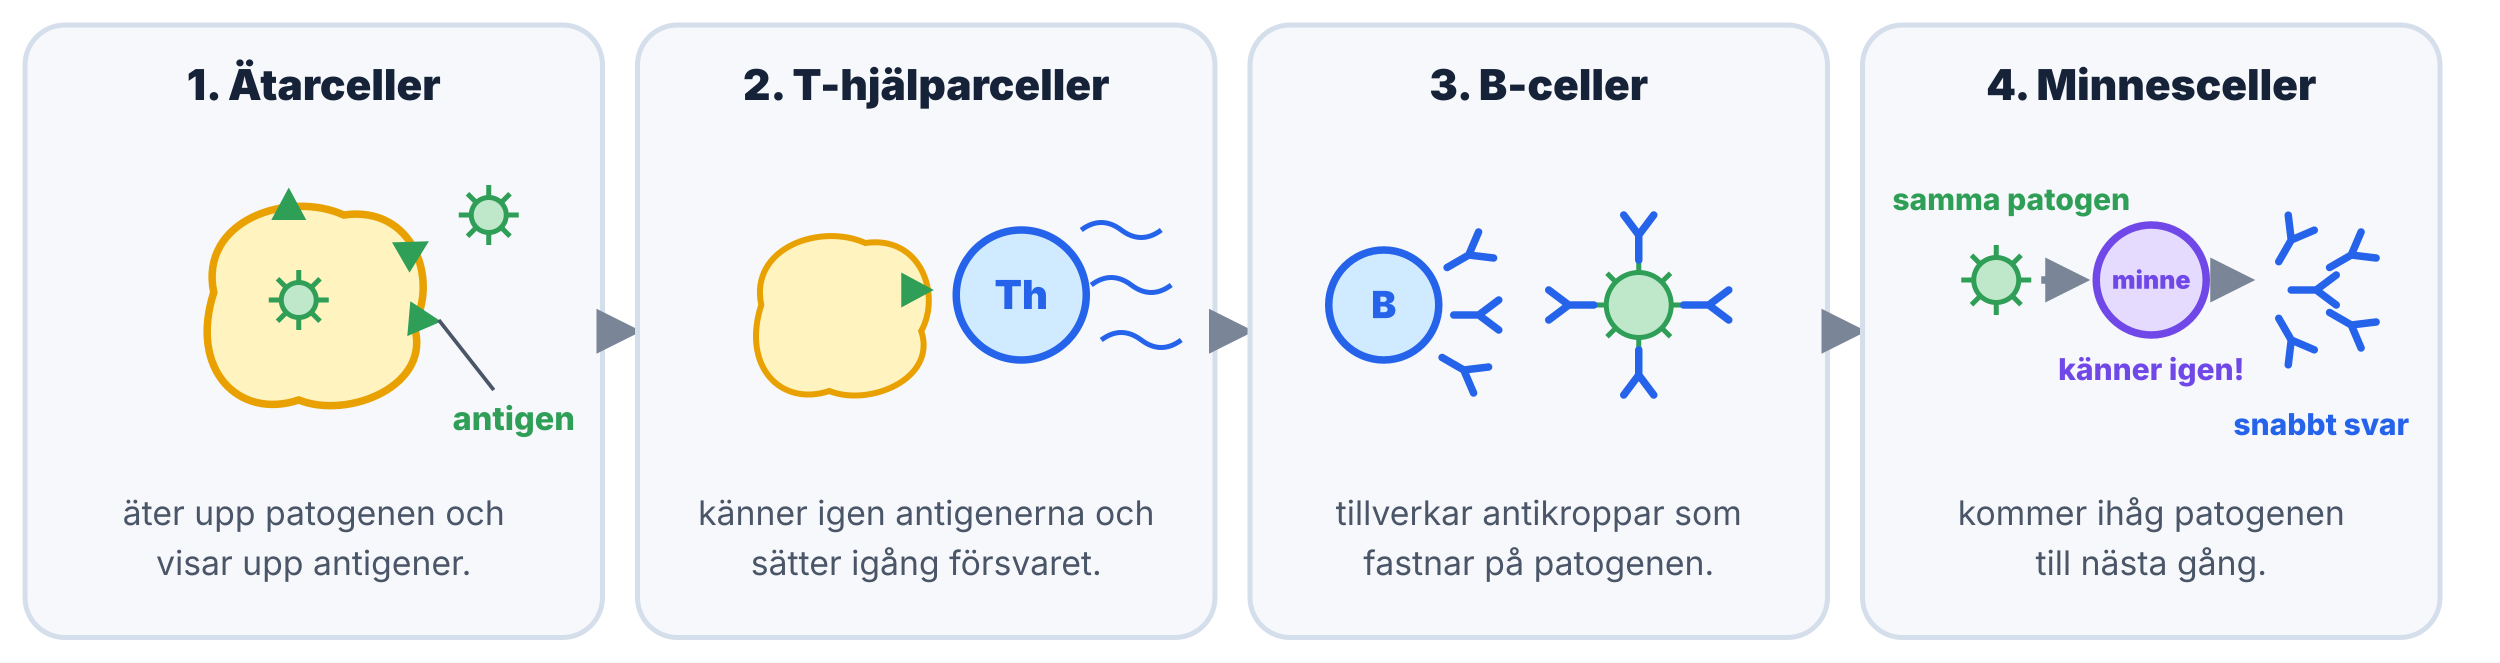
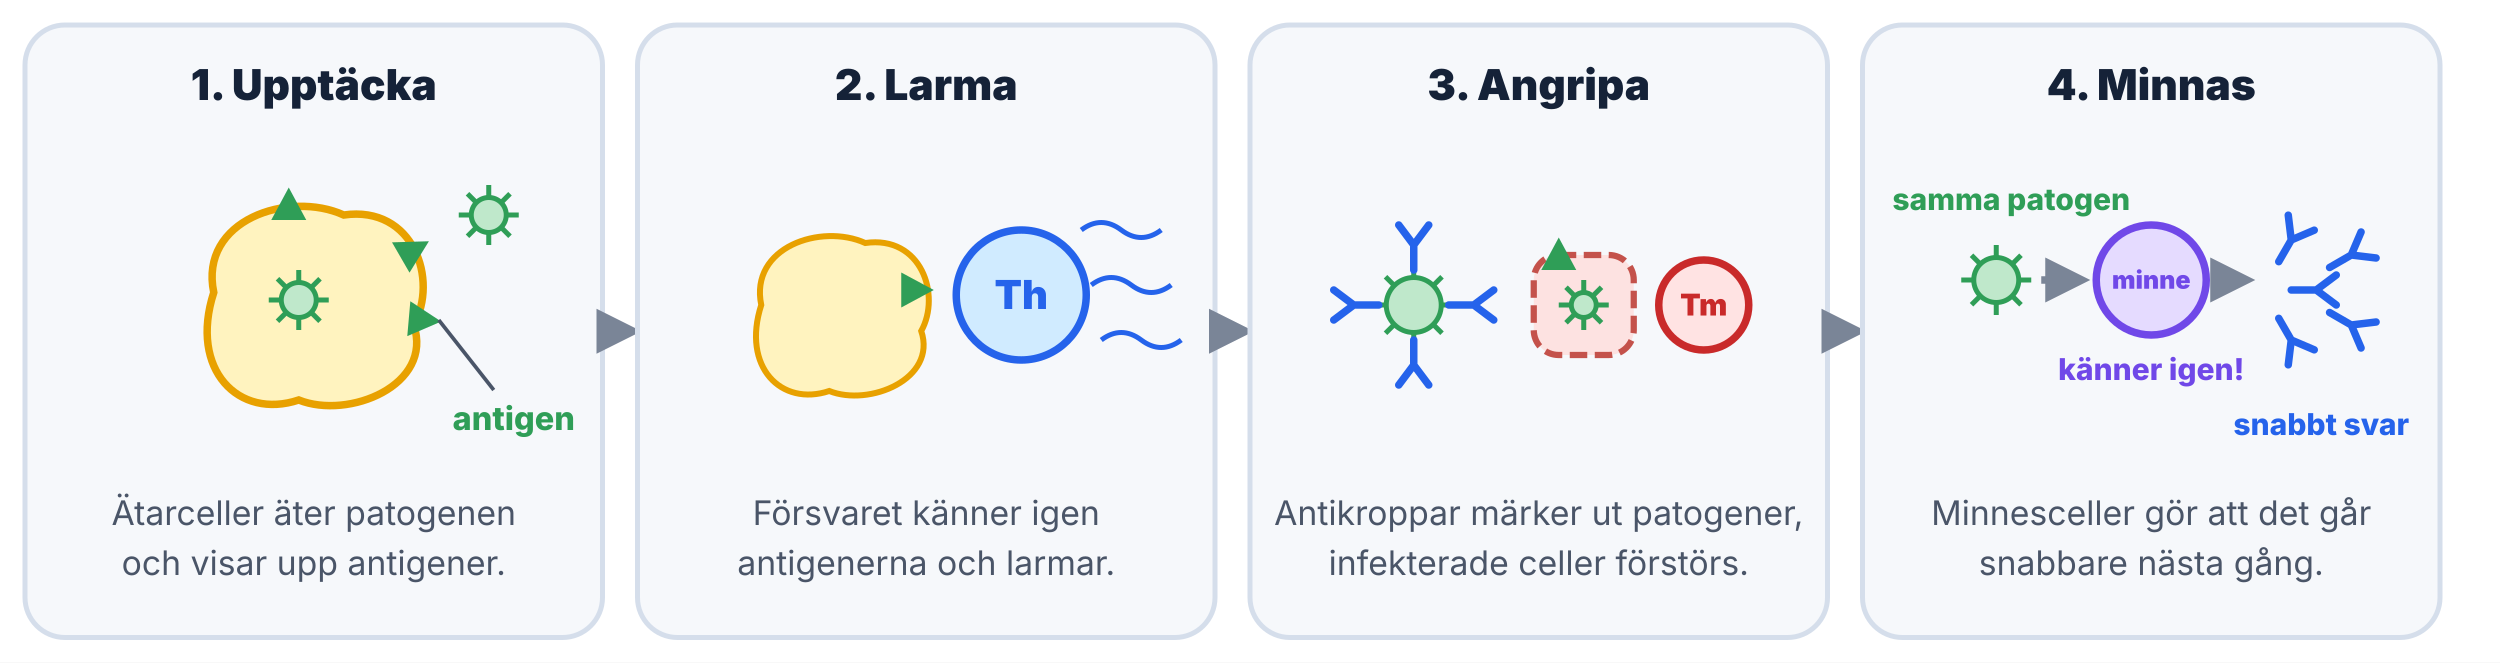
<svg xmlns="http://www.w3.org/2000/svg" viewBox="0 0 1000 265" font-family="Inter,Arial,sans-serif" text-anchor="middle">
  <defs>
    <marker id="pg" viewBox="0 0 10 10" refX="8" refY="5" markerWidth="6" markerHeight="6" orient="auto">
      <path d="M0 0L10 5L0 10z" fill="#7a8597" />
    </marker>
  </defs>
  <rect width="1000" height="265" fill="#fff" />
  <rect x="10" y="10" width="231" height="245" rx="16" fill="#f6f8fb" stroke="#d5deeb" stroke-width="2" />
-   <text x="125.5" y="40" font-size="17" font-weight="900" fill="#152238">1. Ätarceller</text>
+   <text x="125.5" y="40" font-size="17" font-weight="900" fill="#152238">1. Upptäcka</text>
  <path transform="translate(125.5 122) scale(1)" d="M-40 -5 C-46 -34 -10 -46 12 -36 C40 -40 50 -10 40 8 C48 32 14 46 -6 38 C-30 46 -50 26 -40 -5Z" fill="#fff3bf" stroke="#e8a100" stroke-width="3" />
  <g transform="translate(119.5 120)">
    <line x1="0" y1="0" x2="12.0" y2="0.0" stroke="#2f9e57" stroke-width="2" />
    <line x1="0" y1="0" x2="8.5" y2="8.5" stroke="#2f9e57" stroke-width="2" />
    <line x1="0" y1="0" x2="0.0" y2="12.0" stroke="#2f9e57" stroke-width="2" />
    <line x1="0" y1="0" x2="-8.5" y2="8.5" stroke="#2f9e57" stroke-width="2" />
    <line x1="0" y1="0" x2="-12.0" y2="0.0" stroke="#2f9e57" stroke-width="2" />
    <line x1="0" y1="0" x2="-8.5" y2="-8.5" stroke="#2f9e57" stroke-width="2" />
    <line x1="0" y1="0" x2="-0.0" y2="-12.0" stroke="#2f9e57" stroke-width="2" />
    <line x1="0" y1="0" x2="8.5" y2="-8.5" stroke="#2f9e57" stroke-width="2" />
    <circle r="7" fill="#bfe8cb" stroke="#2f9e57" stroke-width="2" />
  </g>
  <path d="M158.5 106 L165.5 93 L172.5 106Z" fill="#2f9e57" transform="rotate(60 165.5 100)" />
  <path d="M162.5 134 L169.5 121 L176.5 134Z" fill="#2f9e57" transform="rotate(95 169.5 128)" />
  <path d="M108.5 88 L115.5 75 L122.5 88Z" fill="#2f9e57" transform="rotate(0 115.5 82)" />
  <g transform="translate(195.5 86)">
    <line x1="0" y1="0" x2="12.0" y2="0.0" stroke="#2f9e57" stroke-width="2" />
    <line x1="0" y1="0" x2="8.5" y2="8.5" stroke="#2f9e57" stroke-width="2" />
    <line x1="0" y1="0" x2="0.0" y2="12.0" stroke="#2f9e57" stroke-width="2" />
    <line x1="0" y1="0" x2="-8.5" y2="8.5" stroke="#2f9e57" stroke-width="2" />
    <line x1="0" y1="0" x2="-12.0" y2="0.0" stroke="#2f9e57" stroke-width="2" />
    <line x1="0" y1="0" x2="-8.5" y2="-8.5" stroke="#2f9e57" stroke-width="2" />
    <line x1="0" y1="0" x2="-0.0" y2="-12.0" stroke="#2f9e57" stroke-width="2" />
    <line x1="0" y1="0" x2="8.5" y2="-8.5" stroke="#2f9e57" stroke-width="2" />
    <circle r="7" fill="#bfe8cb" stroke="#2f9e57" stroke-width="2" />
  </g>
  <line x1="175.5" y1="128" x2="197.5" y2="156" stroke="#4a5568" stroke-width="1.5" />
  <text x="205.5" y="172" font-size="13" font-weight="800" fill="#2f9e57">antigen</text>
-   <text x="125.5" y="210" font-size="13.5" fill="#4a5568">äter upp patogenen och</text>
-   <text x="125.5" y="230" font-size="13.5" fill="#4a5568">visar upp antigener.</text>
+   <text x="125.5" y="210" font-size="13.5" fill="#4a5568">Ätarceller äter patogenen</text>
+   <text x="125.5" y="230" font-size="13.5" fill="#4a5568">och visar upp antigener.</text>
  <path d="M241 132.5 h12" stroke="#7a8597" stroke-width="3" marker-end="url(#pg)" />
  <rect x="255" y="10" width="231" height="245" rx="16" fill="#f6f8fb" stroke="#d5deeb" stroke-width="2" />
-   <text x="370.5" y="40" font-size="17" font-weight="900" fill="#152238">2. T-hjälparceller</text>
+   <text x="370.5" y="40" font-size="17" font-weight="900" fill="#152238">2. Larma</text>
  <path transform="translate(336.5 126) scale(0.8)" d="M-40 -5 C-46 -34 -10 -46 12 -36 C40 -40 50 -10 40 8 C48 32 14 46 -6 38 C-30 46 -50 26 -40 -5Z" fill="#fff3bf" stroke="#e8a100" stroke-width="3" />
  <path d="M359.5 122 L366.5 109 L373.5 122Z" fill="#2f9e57" transform="rotate(90 366.5 116)" />
  <circle cx="408.5" cy="118" r="26" fill="#d0ebff" stroke="#2563eb" stroke-width="3" />
  <text x="408.5" y="123.6" font-size="16" font-weight="900" fill="#2563eb">Th</text>
  <path d="M432.5 92 q8 -6 16 0 q8 6 16 0" fill="none" stroke="#2563eb" stroke-width="2" />
  <path d="M436.5 114 q8 -6 16 0 q8 6 16 0" fill="none" stroke="#2563eb" stroke-width="2" />
  <path d="M440.5 136 q8 -6 16 0 q8 6 16 0" fill="none" stroke="#2563eb" stroke-width="2" />
-   <text x="370.5" y="210" font-size="13.5" fill="#4a5568">känner igen antigenerna och</text>
-   <text x="370.5" y="230" font-size="13.5" fill="#4a5568">sätter igång försvaret.</text>
+   <text x="370.5" y="210" font-size="13.5" fill="#4a5568">Försvaret känner igen</text>
+   <text x="370.5" y="230" font-size="13.5" fill="#4a5568">antigenerna och larmar.</text>
  <path d="M486 132.5 h12" stroke="#7a8597" stroke-width="3" marker-end="url(#pg)" />
  <rect x="500" y="10" width="231" height="245" rx="16" fill="#f6f8fb" stroke="#d5deeb" stroke-width="2" />
-   <text x="615.5" y="40" font-size="17" font-weight="900" fill="#152238">3. B-celler</text>
-   <circle cx="553.5" cy="122" r="22" fill="#d0ebff" stroke="#2563eb" stroke-width="3" />
-   <text x="553.5" y="127.25" font-size="15" font-weight="900" fill="#2563eb">B</text>
-   <g transform="translate(587.5 102) rotate(60) scale(1)">
+   <text x="615.5" y="40" font-size="17" font-weight="900" fill="#152238">3. Angripa</text>
+   <g transform="translate(565.5 122)">
+     <line x1="0" y1="0" x2="16.0" y2="0.0" stroke="#2f9e57" stroke-width="2" />
+     <line x1="0" y1="0" x2="11.3" y2="11.3" stroke="#2f9e57" stroke-width="2" />
+     <line x1="0" y1="0" x2="0.0" y2="16.0" stroke="#2f9e57" stroke-width="2" />
+     <line x1="0" y1="0" x2="-11.3" y2="11.3" stroke="#2f9e57" stroke-width="2" />
+     <line x1="0" y1="0" x2="-16.0" y2="0.0" stroke="#2f9e57" stroke-width="2" />
+     <line x1="0" y1="0" x2="-11.3" y2="-11.3" stroke="#2f9e57" stroke-width="2" />
+     <line x1="0" y1="0" x2="-0.0" y2="-16.0" stroke="#2f9e57" stroke-width="2" />
+     <line x1="0" y1="0" x2="11.3" y2="-11.3" stroke="#2f9e57" stroke-width="2" />
+     <circle r="11" fill="#bfe8cb" stroke="#2f9e57" stroke-width="2" />
+   </g>
+   <g transform="translate(565.5 98) rotate(0) scale(1)">
    <path d="M0 10 V0 L-6 -8 M0 0 L6 -8" fill="none" stroke="#2563eb" stroke-width="3" stroke-linecap="round" />
  </g>
-   <g transform="translate(591.5 126) rotate(90) scale(1)">
+   <g transform="translate(589.5 122) rotate(90) scale(1)">
    <path d="M0 10 V0 L-6 -8 M0 0 L6 -8" fill="none" stroke="#2563eb" stroke-width="3" stroke-linecap="round" />
  </g>
-   <g transform="translate(585.5 148) rotate(120) scale(1)">
+   <g transform="translate(565.5 146) rotate(180) scale(1)">
    <path d="M0 10 V0 L-6 -8 M0 0 L6 -8" fill="none" stroke="#2563eb" stroke-width="3" stroke-linecap="round" />
  </g>
-   <g transform="translate(655.5 122)">
-     <line x1="0" y1="0" x2="18.0" y2="0.0" stroke="#2f9e57" stroke-width="2" />
-     <line x1="0" y1="0" x2="12.7" y2="12.7" stroke="#2f9e57" stroke-width="2" />
-     <line x1="0" y1="0" x2="0.0" y2="18.0" stroke="#2f9e57" stroke-width="2" />
-     <line x1="0" y1="0" x2="-12.7" y2="12.7" stroke="#2f9e57" stroke-width="2" />
-     <line x1="0" y1="0" x2="-18.0" y2="0.0" stroke="#2f9e57" stroke-width="2" />
-     <line x1="0" y1="0" x2="-12.7" y2="-12.7" stroke="#2f9e57" stroke-width="2" />
-     <line x1="0" y1="0" x2="-0.0" y2="-18.0" stroke="#2f9e57" stroke-width="2" />
-     <line x1="0" y1="0" x2="12.7" y2="-12.7" stroke="#2f9e57" stroke-width="2" />
-     <circle r="13" fill="#bfe8cb" stroke="#2f9e57" stroke-width="2" />
-   </g>
-   <g transform="translate(655.5 94) rotate(0) scale(1)">
+   <g transform="translate(541.5 122) rotate(270) scale(1)">
    <path d="M0 10 V0 L-6 -8 M0 0 L6 -8" fill="none" stroke="#2563eb" stroke-width="3" stroke-linecap="round" />
  </g>
-   <g transform="translate(683.5 122) rotate(90) scale(1)">
-     <path d="M0 10 V0 L-6 -8 M0 0 L6 -8" fill="none" stroke="#2563eb" stroke-width="3" stroke-linecap="round" />
+   <rect x="613.5" y="102" width="40" height="40" rx="10" fill="#fde2e1" stroke="#c4524b" stroke-width="2.5" stroke-dasharray="7 3" />
+   <g transform="translate(633.5 122)">
+     <line x1="0" y1="0" x2="10.0" y2="0.0" stroke="#2f9e57" stroke-width="2" />
+     <line x1="0" y1="0" x2="7.1" y2="7.1" stroke="#2f9e57" stroke-width="2" />
+     <line x1="0" y1="0" x2="0.0" y2="10.0" stroke="#2f9e57" stroke-width="2" />
+     <line x1="0" y1="0" x2="-7.1" y2="7.1" stroke="#2f9e57" stroke-width="2" />
+     <line x1="0" y1="0" x2="-10.0" y2="0.0" stroke="#2f9e57" stroke-width="2" />
+     <line x1="0" y1="0" x2="-7.1" y2="-7.1" stroke="#2f9e57" stroke-width="2" />
+     <line x1="0" y1="0" x2="-0.0" y2="-10.0" stroke="#2f9e57" stroke-width="2" />
+     <line x1="0" y1="0" x2="7.1" y2="-7.1" stroke="#2f9e57" stroke-width="2" />
+     <circle r="5" fill="#bfe8cb" stroke="#2f9e57" stroke-width="2" />
  </g>
-   <g transform="translate(655.5 150) rotate(180) scale(1)">
-     <path d="M0 10 V0 L-6 -8 M0 0 L6 -8" fill="none" stroke="#2563eb" stroke-width="3" stroke-linecap="round" />
-   </g>
-   <g transform="translate(627.5 122) rotate(270) scale(1)">
-     <path d="M0 10 V0 L-6 -8 M0 0 L6 -8" fill="none" stroke="#2563eb" stroke-width="3" stroke-linecap="round" />
-   </g>
-   <text x="615.5" y="210" font-size="13.5" fill="#4a5568">tillverkar antikroppar som</text>
-   <text x="615.5" y="230" font-size="13.5" fill="#4a5568">fastnar på patogenen.</text>
+   <path d="M616.5 108 L623.5 95 L630.5 108Z" fill="#2f9e57" transform="rotate(0 623.5 102)" />
+   <circle cx="681.5" cy="122" r="18" fill="#ffe3e3" stroke="#c92a2a" stroke-width="3" />
+   <text x="681.5" y="126.2" font-size="12" font-weight="900" fill="#c92a2a">Tm</text>
+   <text x="615.5" y="210" font-size="13.5" fill="#4a5568">Antikroppar märker ut patogener,</text>
+   <text x="615.5" y="230" font-size="13.5" fill="#4a5568">infekterade celler förstörs.</text>
  <path d="M731 132.5 h12" stroke="#7a8597" stroke-width="3" marker-end="url(#pg)" />
  <rect x="745" y="10" width="231" height="245" rx="16" fill="#f6f8fb" stroke="#d5deeb" stroke-width="2" />
-   <text x="860.5" y="40" font-size="17" font-weight="900" fill="#152238">4. Minnesceller</text>
+   <text x="860.5" y="40" font-size="17" font-weight="900" fill="#152238">4. Minnas</text>
  <g transform="translate(798.5 112)">
    <line x1="0" y1="0" x2="14.0" y2="0.0" stroke="#2f9e57" stroke-width="2" />
    <line x1="0" y1="0" x2="9.9" y2="9.9" stroke="#2f9e57" stroke-width="2" />
    <line x1="0" y1="0" x2="0.0" y2="14.0" stroke="#2f9e57" stroke-width="2" />
    <line x1="0" y1="0" x2="-9.9" y2="9.9" stroke="#2f9e57" stroke-width="2" />
    <line x1="0" y1="0" x2="-14.0" y2="0.0" stroke="#2f9e57" stroke-width="2" />
    <line x1="0" y1="0" x2="-9.9" y2="-9.9" stroke="#2f9e57" stroke-width="2" />
    <line x1="0" y1="0" x2="-0.0" y2="-14.0" stroke="#2f9e57" stroke-width="2" />
    <line x1="0" y1="0" x2="9.9" y2="-9.9" stroke="#2f9e57" stroke-width="2" />
    <circle r="9" fill="#bfe8cb" stroke="#2f9e57" stroke-width="2" />
  </g>
  <text x="804.5" y="84" font-size="12" font-weight="800" fill="#2f9e57">samma patogen</text>
  <path d="M816.5 112 h16" stroke="#7a8597" stroke-width="3" marker-end="url(#pg)" />
  <circle cx="860.5" cy="112" r="22" fill="#e5dbff" stroke="#7048e8" stroke-width="3" />
  <text x="860.5" y="115.5" font-size="10" font-weight="900" fill="#7048e8">minne</text>
  <text x="860.5" y="152" font-size="12" font-weight="800" fill="#7048e8">känner igen!</text>
  <path d="M884.5 112 h14" stroke="#7a8597" stroke-width="3" marker-end="url(#pg)" />
  <g transform="translate(916.5 96) rotate(30) scale(1)">
    <path d="M0 10 V0 L-6 -8 M0 0 L6 -8" fill="none" stroke="#2563eb" stroke-width="3" stroke-linecap="round" />
  </g>
  <g transform="translate(926.5 116) rotate(90) scale(1)">
    <path d="M0 10 V0 L-6 -8 M0 0 L6 -8" fill="none" stroke="#2563eb" stroke-width="3" stroke-linecap="round" />
  </g>
  <g transform="translate(916.5 136) rotate(150) scale(1)">
    <path d="M0 10 V0 L-6 -8 M0 0 L6 -8" fill="none" stroke="#2563eb" stroke-width="3" stroke-linecap="round" />
  </g>
  <g transform="translate(940.5 102) rotate(60) scale(1)">
    <path d="M0 10 V0 L-6 -8 M0 0 L6 -8" fill="none" stroke="#2563eb" stroke-width="3" stroke-linecap="round" />
  </g>
  <g transform="translate(940.5 130) rotate(120) scale(1)">
    <path d="M0 10 V0 L-6 -8 M0 0 L6 -8" fill="none" stroke="#2563eb" stroke-width="3" stroke-linecap="round" />
  </g>
  <text x="928.5" y="174" font-size="12" font-weight="800" fill="#2563eb">snabbt svar</text>
-   <text x="860.5" y="210" font-size="13.5" fill="#4a5568">kommer ihåg patogenen</text>
-   <text x="860.5" y="230" font-size="13.5" fill="#4a5568">till nästa gång.</text>
+   <text x="860.5" y="210" font-size="13.5" fill="#4a5568">Minnesceller gör att det går</text>
+   <text x="860.5" y="230" font-size="13.5" fill="#4a5568">snabbare nästa gång.</text>
</svg>
